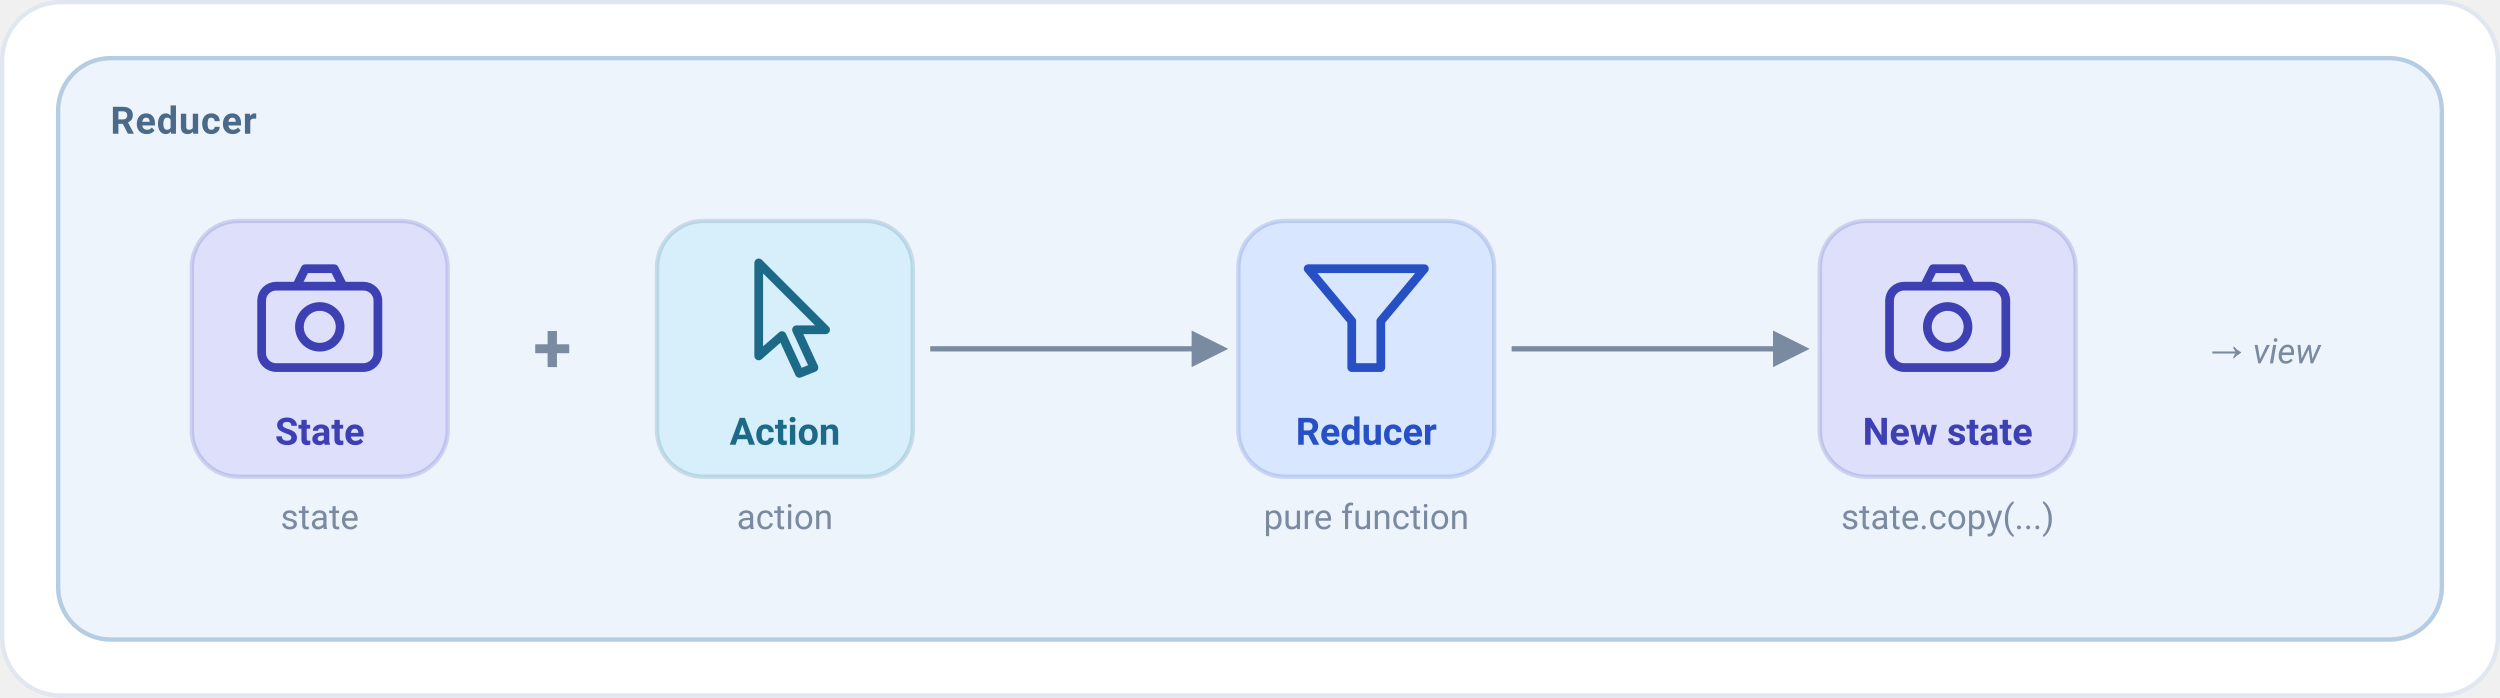
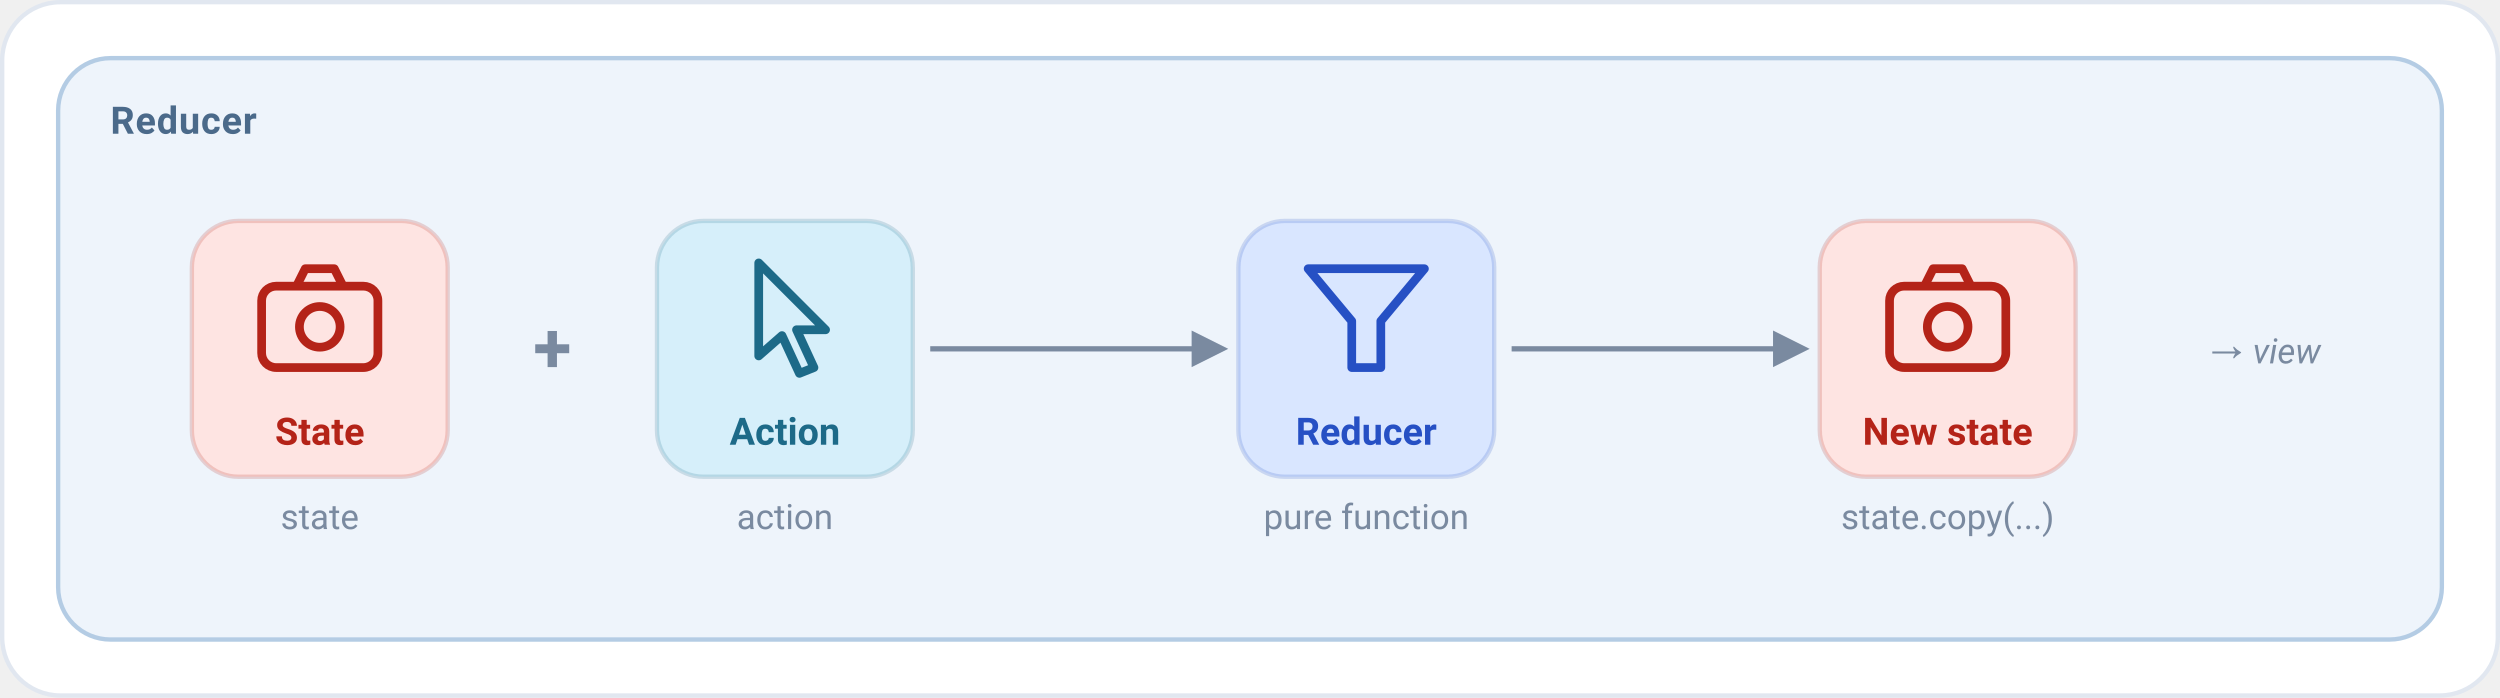
<svg xmlns="http://www.w3.org/2000/svg" viewBox="0 0 860 240" width="860" height="240" role="img" aria-label="A reducer turns the state and an action into the next state">
  <defs>
    <marker id="arrow" viewBox="0 0 10 10" refX="8" refY="5" markerWidth="7" markerHeight="7" orient="auto-start-reverse">
      <path d="M0,0 L10,5 L0,10 Z" fill="#7a8aa0" />
    </marker>
  </defs>
  <rect x="0.75" y="0.75" width="858.5" height="238.5" rx="20" fill="#FFFFFF" stroke="#E1E7F0" stroke-width="1.5" />
  <rect x="20" y="20" width="820" height="200" rx="18" fill="#EEF4FB" stroke="#B4CCE4" stroke-width="1.5" />
  <text x="38" y="46" font-family="-apple-system, BlinkMacSystemFont, 'Segoe UI', Roboto, Helvetica, Arial, sans-serif" font-size="13" font-weight="700" fill="#4b6a8a" letter-spacing="0.3">Reducer</text>
-   <rect x="66.0" y="76.0" width="88" height="88" rx="16" fill="#DEDFFB" stroke="#3C40B3" stroke-opacity="0.18" stroke-width="1.5" />
+   <rect x="66.0" y="76.0" width="88" height="88" rx="16" fill="#FEE4E2" stroke="#B42318" stroke-opacity="0.18" stroke-width="1.5" />
  <g transform="translate(110,109.44)">
-     <rect x="-20" y="-11" width="40" height="28" rx="5" fill="none" stroke="#3C40B3" stroke-width="3" />
-     <path d="M-8,-11 L-5,-17 H5 L8,-11" fill="none" stroke="#3C40B3" stroke-width="3" stroke-linejoin="round" />
-     <circle cx="0" cy="3" r="7" fill="none" stroke="#3C40B3" stroke-width="3" />
+     <rect x="-20" y="-11" width="40" height="28" rx="5" fill="none" stroke="#B42318" stroke-width="3" />
+     <path d="M-8,-11 L-5,-17 H5 L8,-11" fill="none" stroke="#B42318" stroke-width="3" stroke-linejoin="round" />
+     <circle cx="0" cy="3" r="7" fill="none" stroke="#B42318" stroke-width="3" />
  </g>
-   <text x="110" y="153.0" text-anchor="middle" font-family="-apple-system, BlinkMacSystemFont, 'Segoe UI', Roboto, Helvetica, Arial, sans-serif" font-size="13" font-weight="600" fill="#3C40B3">State</text>
+   <text x="110" y="153.0" text-anchor="middle" font-family="-apple-system, BlinkMacSystemFont, 'Segoe UI', Roboto, Helvetica, Arial, sans-serif" font-size="13" font-weight="600" fill="#B42318">State</text>
  <text x="110" y="182.0" text-anchor="middle" font-family="-apple-system, BlinkMacSystemFont, 'Segoe UI', Roboto, Helvetica, Arial, sans-serif" font-size="12" fill="#7a8aa0">state</text>
  <text x="190" y="128" text-anchor="middle" font-family="-apple-system, BlinkMacSystemFont, 'Segoe UI', Roboto, Helvetica, Arial, sans-serif" font-size="24" font-weight="700" fill="#7a8aa0">+</text>
  <rect x="226.0" y="76.0" width="88" height="88" rx="16" fill="#D6EFFA" stroke="#1D6A88" stroke-opacity="0.18" stroke-width="1.5" />
  <g transform="translate(270,109.44)">
    <path d="M-9,-19 V13 L-1,6 L5,19 L10,17 L4,4 H14 Z" fill="none" stroke="#1D6A88" stroke-width="3" stroke-linejoin="round" />
  </g>
  <text x="270" y="153.0" text-anchor="middle" font-family="-apple-system, BlinkMacSystemFont, 'Segoe UI', Roboto, Helvetica, Arial, sans-serif" font-size="13" font-weight="600" fill="#1D6A88">Action</text>
  <text x="270" y="182.0" text-anchor="middle" font-family="-apple-system, BlinkMacSystemFont, 'Segoe UI', Roboto, Helvetica, Arial, sans-serif" font-size="12" fill="#7a8aa0">action</text>
  <path d="M320,120 L420,120" fill="none" stroke="#7a8aa0" stroke-width="1.8" stroke-linejoin="round" marker-end="url(#arrow)" />
  <rect x="426.0" y="76.0" width="88" height="88" rx="16" fill="#D9E6FF" stroke="#2650C4" stroke-opacity="0.18" stroke-width="1.5" />
  <g transform="translate(470,109.44)">
    <path d="M-20,-17 H20 L5,1 V17 H-5 V1 Z" fill="none" stroke="#2650C4" stroke-width="3" stroke-linejoin="round" />
  </g>
  <text x="470" y="153.0" text-anchor="middle" font-family="-apple-system, BlinkMacSystemFont, 'Segoe UI', Roboto, Helvetica, Arial, sans-serif" font-size="13" font-weight="600" fill="#2650C4">Reducer</text>
  <text x="470" y="182.0" text-anchor="middle" font-family="-apple-system, BlinkMacSystemFont, 'Segoe UI', Roboto, Helvetica, Arial, sans-serif" font-size="12" fill="#7a8aa0">pure function</text>
  <path d="M520,120 L620,120" fill="none" stroke="#7a8aa0" stroke-width="1.8" stroke-linejoin="round" marker-end="url(#arrow)" />
-   <rect x="626.0" y="76.0" width="88" height="88" rx="16" fill="#DEDFFB" stroke="#3C40B3" stroke-opacity="0.18" stroke-width="1.5" />
+   <rect x="626.0" y="76.0" width="88" height="88" rx="16" fill="#FEE4E2" stroke="#B42318" stroke-opacity="0.18" stroke-width="1.5" />
  <g transform="translate(670,109.44)">
-     <rect x="-20" y="-11" width="40" height="28" rx="5" fill="none" stroke="#3C40B3" stroke-width="3" />
-     <path d="M-8,-11 L-5,-17 H5 L8,-11" fill="none" stroke="#3C40B3" stroke-width="3" stroke-linejoin="round" />
-     <circle cx="0" cy="3" r="7" fill="none" stroke="#3C40B3" stroke-width="3" />
+     <rect x="-20" y="-11" width="40" height="28" rx="5" fill="none" stroke="#B42318" stroke-width="3" />
+     <path d="M-8,-11 L-5,-17 H5 L8,-11" fill="none" stroke="#B42318" stroke-width="3" stroke-linejoin="round" />
+     <circle cx="0" cy="3" r="7" fill="none" stroke="#B42318" stroke-width="3" />
  </g>
-   <text x="670" y="153.0" text-anchor="middle" font-family="-apple-system, BlinkMacSystemFont, 'Segoe UI', Roboto, Helvetica, Arial, sans-serif" font-size="13" font-weight="600" fill="#3C40B3">New state</text>
+   <text x="670" y="153.0" text-anchor="middle" font-family="-apple-system, BlinkMacSystemFont, 'Segoe UI', Roboto, Helvetica, Arial, sans-serif" font-size="13" font-weight="600" fill="#B42318">New state</text>
  <text x="670" y="182.0" text-anchor="middle" font-family="-apple-system, BlinkMacSystemFont, 'Segoe UI', Roboto, Helvetica, Arial, sans-serif" font-size="12" fill="#7a8aa0">state.copy(...)</text>
  <text x="760" y="125" text-anchor="start" font-family="-apple-system, BlinkMacSystemFont, 'Segoe UI', Roboto, Helvetica, Arial, sans-serif" font-size="12" font-weight="400" fill="#7a8aa0" font-style="italic">→ view</text>
</svg>
